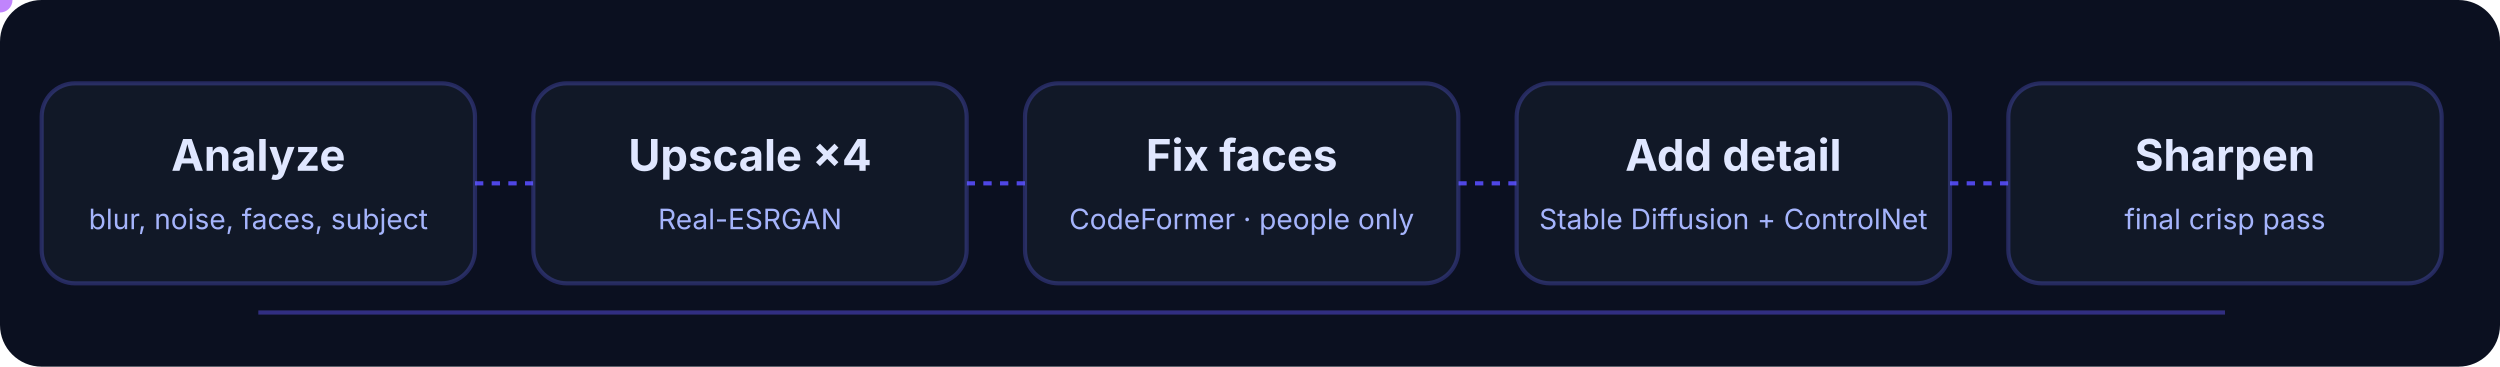
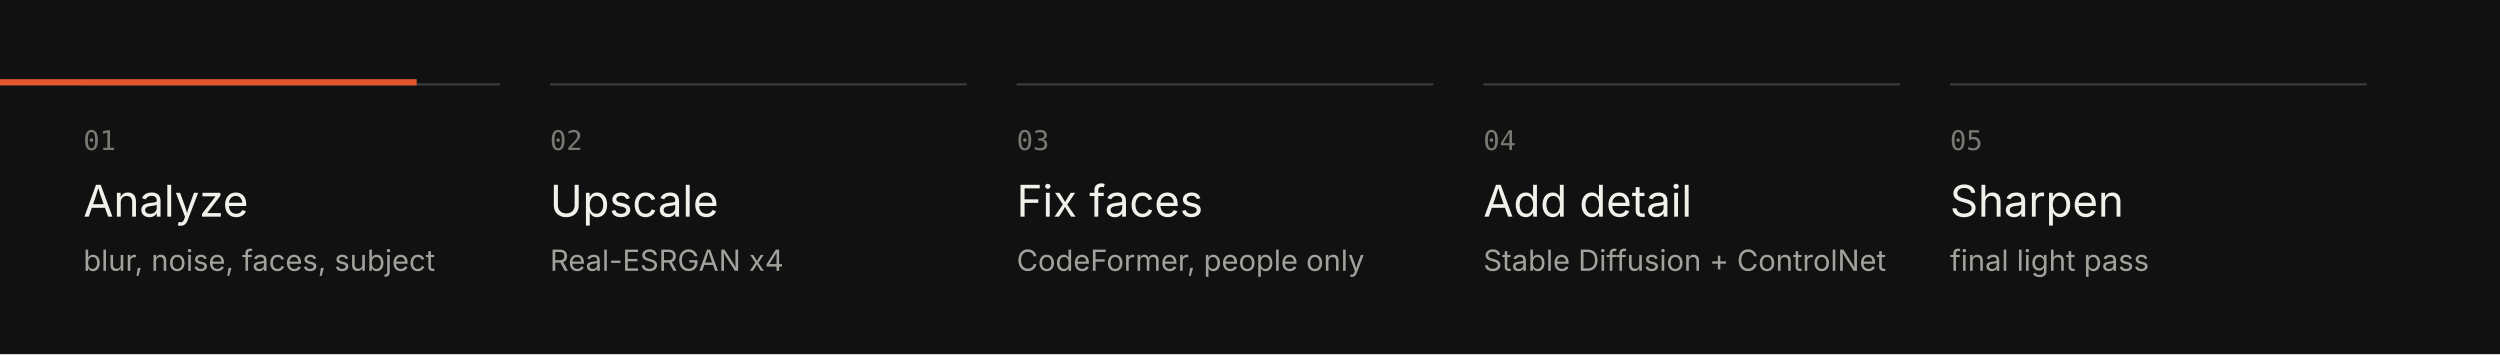
- <svg xmlns="http://www.w3.org/2000/svg" viewBox="0 0 1200 176" width="1200" height="176" role="img" aria-label="PixelLift pipeline: analyze, upscale, fix faces, add detail, sharpen">
-   <rect width="1200" height="176" rx="20" fill="#0b1020" />
-   <path d="M 228 88 h 28" stroke="#4f46e5" stroke-width="2" stroke-dasharray="4 4" />
-   <path d="M 464 88 h 28" stroke="#4f46e5" stroke-width="2" stroke-dasharray="4 4" />
-   <path d="M 700 88 h 28" stroke="#4f46e5" stroke-width="2" stroke-dasharray="4 4" />
-   <path d="M 936 88 h 28" stroke="#4f46e5" stroke-width="2" stroke-dasharray="4 4" />
-   <g>
-     <rect x="20" y="40" width="208" height="96" rx="16" fill="#111827" stroke="#6366f1" stroke-width="2" stroke-opacity="0.3">
-       <animate attributeName="stroke-opacity" values="0.3;1;0.3;0.3" keyTimes="0;0.06;0.22;1" dur="5s" begin="0.0s" repeatCount="indefinite" />
-     </rect>
-     <text x="124" y="82" text-anchor="middle" font-family="Segoe UI, Inter, system-ui, -apple-system, Helvetica, Arial, sans-serif" font-size="21" font-weight="700" fill="#e0e7ff">Analyze</text>
-     <text x="124" y="110" text-anchor="middle" font-family="Segoe UI, Inter, system-ui, -apple-system, Helvetica, Arial, sans-serif" font-size="13.5" fill="#a5b4fc">blur, noise, faces, subject</text>
-   </g>
-   <g>
-     <rect x="256" y="40" width="208" height="96" rx="16" fill="#111827" stroke="#6366f1" stroke-width="2" stroke-opacity="0.3">
-       <animate attributeName="stroke-opacity" values="0.3;1;0.3;0.3" keyTimes="0;0.06;0.22;1" dur="5s" begin="1.0s" repeatCount="indefinite" />
-     </rect>
-     <text x="360" y="82" text-anchor="middle" font-family="Segoe UI, Inter, system-ui, -apple-system, Helvetica, Arial, sans-serif" font-size="21" font-weight="700" fill="#e0e7ff">Upscale ×4</text>
-     <text x="360" y="110" text-anchor="middle" font-family="Segoe UI, Inter, system-ui, -apple-system, Helvetica, Arial, sans-serif" font-size="13.5" fill="#a5b4fc">Real-ESRGAN</text>
-   </g>
-   <g>
-     <rect x="492" y="40" width="208" height="96" rx="16" fill="#111827" stroke="#6366f1" stroke-width="2" stroke-opacity="0.3">
-       <animate attributeName="stroke-opacity" values="0.3;1;0.3;0.3" keyTimes="0;0.06;0.22;1" dur="5s" begin="2.0s" repeatCount="indefinite" />
-     </rect>
-     <text x="596" y="82" text-anchor="middle" font-family="Segoe UI, Inter, system-ui, -apple-system, Helvetica, Arial, sans-serif" font-size="21" font-weight="700" fill="#e0e7ff">Fix faces</text>
-     <text x="596" y="110" text-anchor="middle" font-family="Segoe UI, Inter, system-ui, -apple-system, Helvetica, Arial, sans-serif" font-size="13.5" fill="#a5b4fc">CodeFormer · people only</text>
-   </g>
-   <g>
-     <rect x="728" y="40" width="208" height="96" rx="16" fill="#111827" stroke="#6366f1" stroke-width="2" stroke-opacity="0.3">
-       <animate attributeName="stroke-opacity" values="0.3;1;0.3;0.3" keyTimes="0;0.06;0.22;1" dur="5s" begin="3.0s" repeatCount="indefinite" />
-     </rect>
-     <text x="832" y="82" text-anchor="middle" font-family="Segoe UI, Inter, system-ui, -apple-system, Helvetica, Arial, sans-serif" font-size="21" font-weight="700" fill="#e0e7ff">Add detail</text>
-     <text x="832" y="110" text-anchor="middle" font-family="Segoe UI, Inter, system-ui, -apple-system, Helvetica, Arial, sans-serif" font-size="13.5" fill="#a5b4fc">Stable Diffusion + ControlNet</text>
-   </g>
-   <g>
-     <rect x="964" y="40" width="208" height="96" rx="16" fill="#111827" stroke="#6366f1" stroke-width="2" stroke-opacity="0.3">
-       <animate attributeName="stroke-opacity" values="0.3;1;0.3;0.3" keyTimes="0;0.06;0.22;1" dur="5s" begin="4.0s" repeatCount="indefinite" />
-     </rect>
-     <text x="1068" y="82" text-anchor="middle" font-family="Segoe UI, Inter, system-ui, -apple-system, Helvetica, Arial, sans-serif" font-size="21" font-weight="700" fill="#e0e7ff">Sharpen</text>
-     <text x="1068" y="110" text-anchor="middle" font-family="Segoe UI, Inter, system-ui, -apple-system, Helvetica, Arial, sans-serif" font-size="13.5" fill="#a5b4fc">final crisp pass</text>
-   </g>
-   <circle r="6" fill="#c084fc">
-     <animateMotion path="M 124 150 H 1068" dur="5s" repeatCount="indefinite" />
-   </circle>
-   <path d="M 124 150 H 1068" stroke="#312e81" stroke-width="2" />
+ <svg xmlns="http://www.w3.org/2000/svg" viewBox="0 0 1200 170" width="1200" height="170" role="img" aria-label="Pipeline: analyze, upscale, fix faces, add detail, sharpen">
+   <rect width="1200" height="170" fill="#111111" />
+   <rect x="40" y="40" width="200" height="1" fill="#3d3d3d" />
+   <text x="40" y="72" font-family="Consolas, 'SF Mono', Menlo, monospace" font-size="13" fill="#7a7873">01</text>
+   <text x="40" y="104" font-family="Segoe UI, Inter, system-ui, -apple-system, Helvetica, Arial, sans-serif" font-size="21" fill="#f2f0eb">Analyze</text>
+   <text x="40" y="130" font-family="Segoe UI, Inter, system-ui, -apple-system, Helvetica, Arial, sans-serif" font-size="14" fill="#a3a19c">blur, noise, faces, subject</text>
+   <rect x="264" y="40" width="200" height="1" fill="#3d3d3d" />
+   <text x="264" y="72" font-family="Consolas, 'SF Mono', Menlo, monospace" font-size="13" fill="#7a7873">02</text>
+   <text x="264" y="104" font-family="Segoe UI, Inter, system-ui, -apple-system, Helvetica, Arial, sans-serif" font-size="21" fill="#f2f0eb">Upscale</text>
+   <text x="264" y="130" font-family="Segoe UI, Inter, system-ui, -apple-system, Helvetica, Arial, sans-serif" font-size="14" fill="#a3a19c">Real-ESRGAN x4</text>
+   <rect x="488" y="40" width="200" height="1" fill="#3d3d3d" />
+   <text x="488" y="72" font-family="Consolas, 'SF Mono', Menlo, monospace" font-size="13" fill="#7a7873">03</text>
+   <text x="488" y="104" font-family="Segoe UI, Inter, system-ui, -apple-system, Helvetica, Arial, sans-serif" font-size="21" fill="#f2f0eb">Fix faces</text>
+   <text x="488" y="130" font-family="Segoe UI, Inter, system-ui, -apple-system, Helvetica, Arial, sans-serif" font-size="14" fill="#a3a19c">CodeFormer, people only</text>
+   <rect x="712" y="40" width="200" height="1" fill="#3d3d3d" />
+   <text x="712" y="72" font-family="Consolas, 'SF Mono', Menlo, monospace" font-size="13" fill="#7a7873">04</text>
+   <text x="712" y="104" font-family="Segoe UI, Inter, system-ui, -apple-system, Helvetica, Arial, sans-serif" font-size="21" fill="#f2f0eb">Add detail</text>
+   <text x="712" y="130" font-family="Segoe UI, Inter, system-ui, -apple-system, Helvetica, Arial, sans-serif" font-size="14" fill="#a3a19c">Stable Diffusion + ControlNet</text>
+   <rect x="936" y="40" width="200" height="1" fill="#3d3d3d" />
+   <text x="936" y="72" font-family="Consolas, 'SF Mono', Menlo, monospace" font-size="13" fill="#7a7873">05</text>
+   <text x="936" y="104" font-family="Segoe UI, Inter, system-ui, -apple-system, Helvetica, Arial, sans-serif" font-size="21" fill="#f2f0eb">Sharpen</text>
+   <text x="936" y="130" font-family="Segoe UI, Inter, system-ui, -apple-system, Helvetica, Arial, sans-serif" font-size="14" fill="#a3a19c">final light pass</text>
+   <rect y="38" width="200" height="3" fill="#e4572e">
+     <animateTransform attributeName="transform" type="translate" values="40 0;264 0;488 0;712 0;936 0;40 0" keyTimes="0.00;0.20;0.40;0.60;0.80;1" dur="7.5s" calcMode="discrete" repeatCount="indefinite" />
+   </rect>
</svg>
